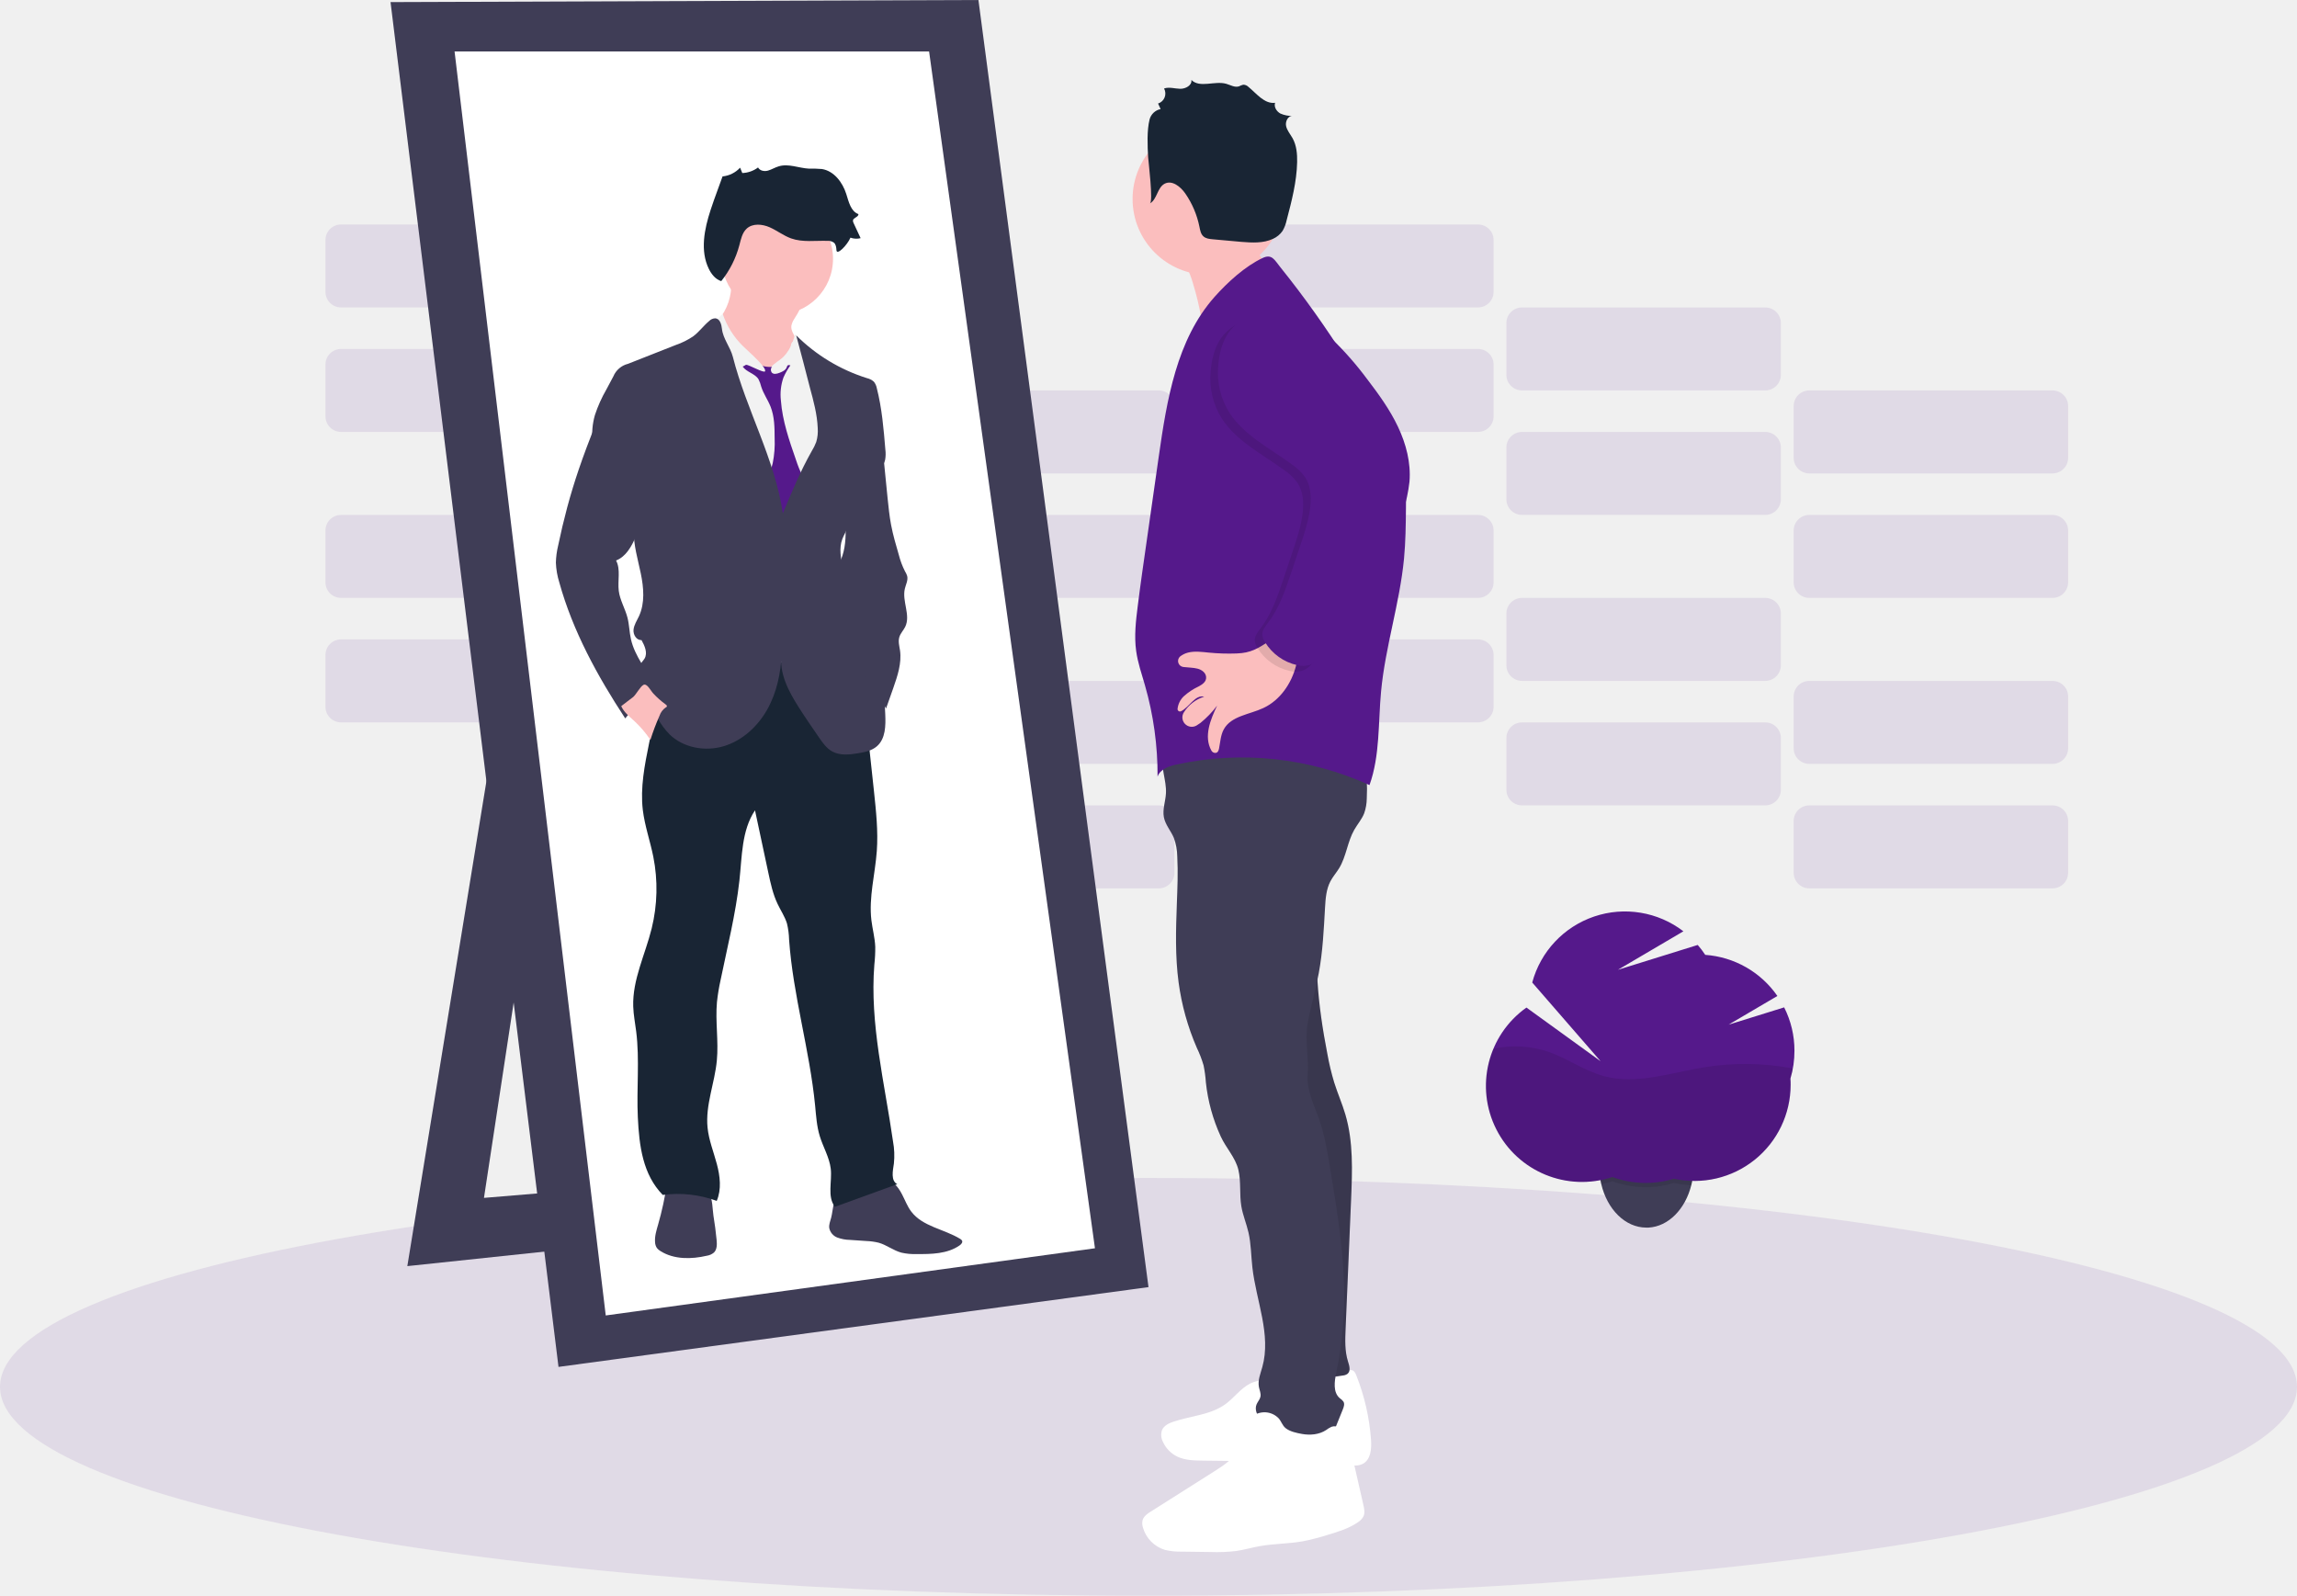
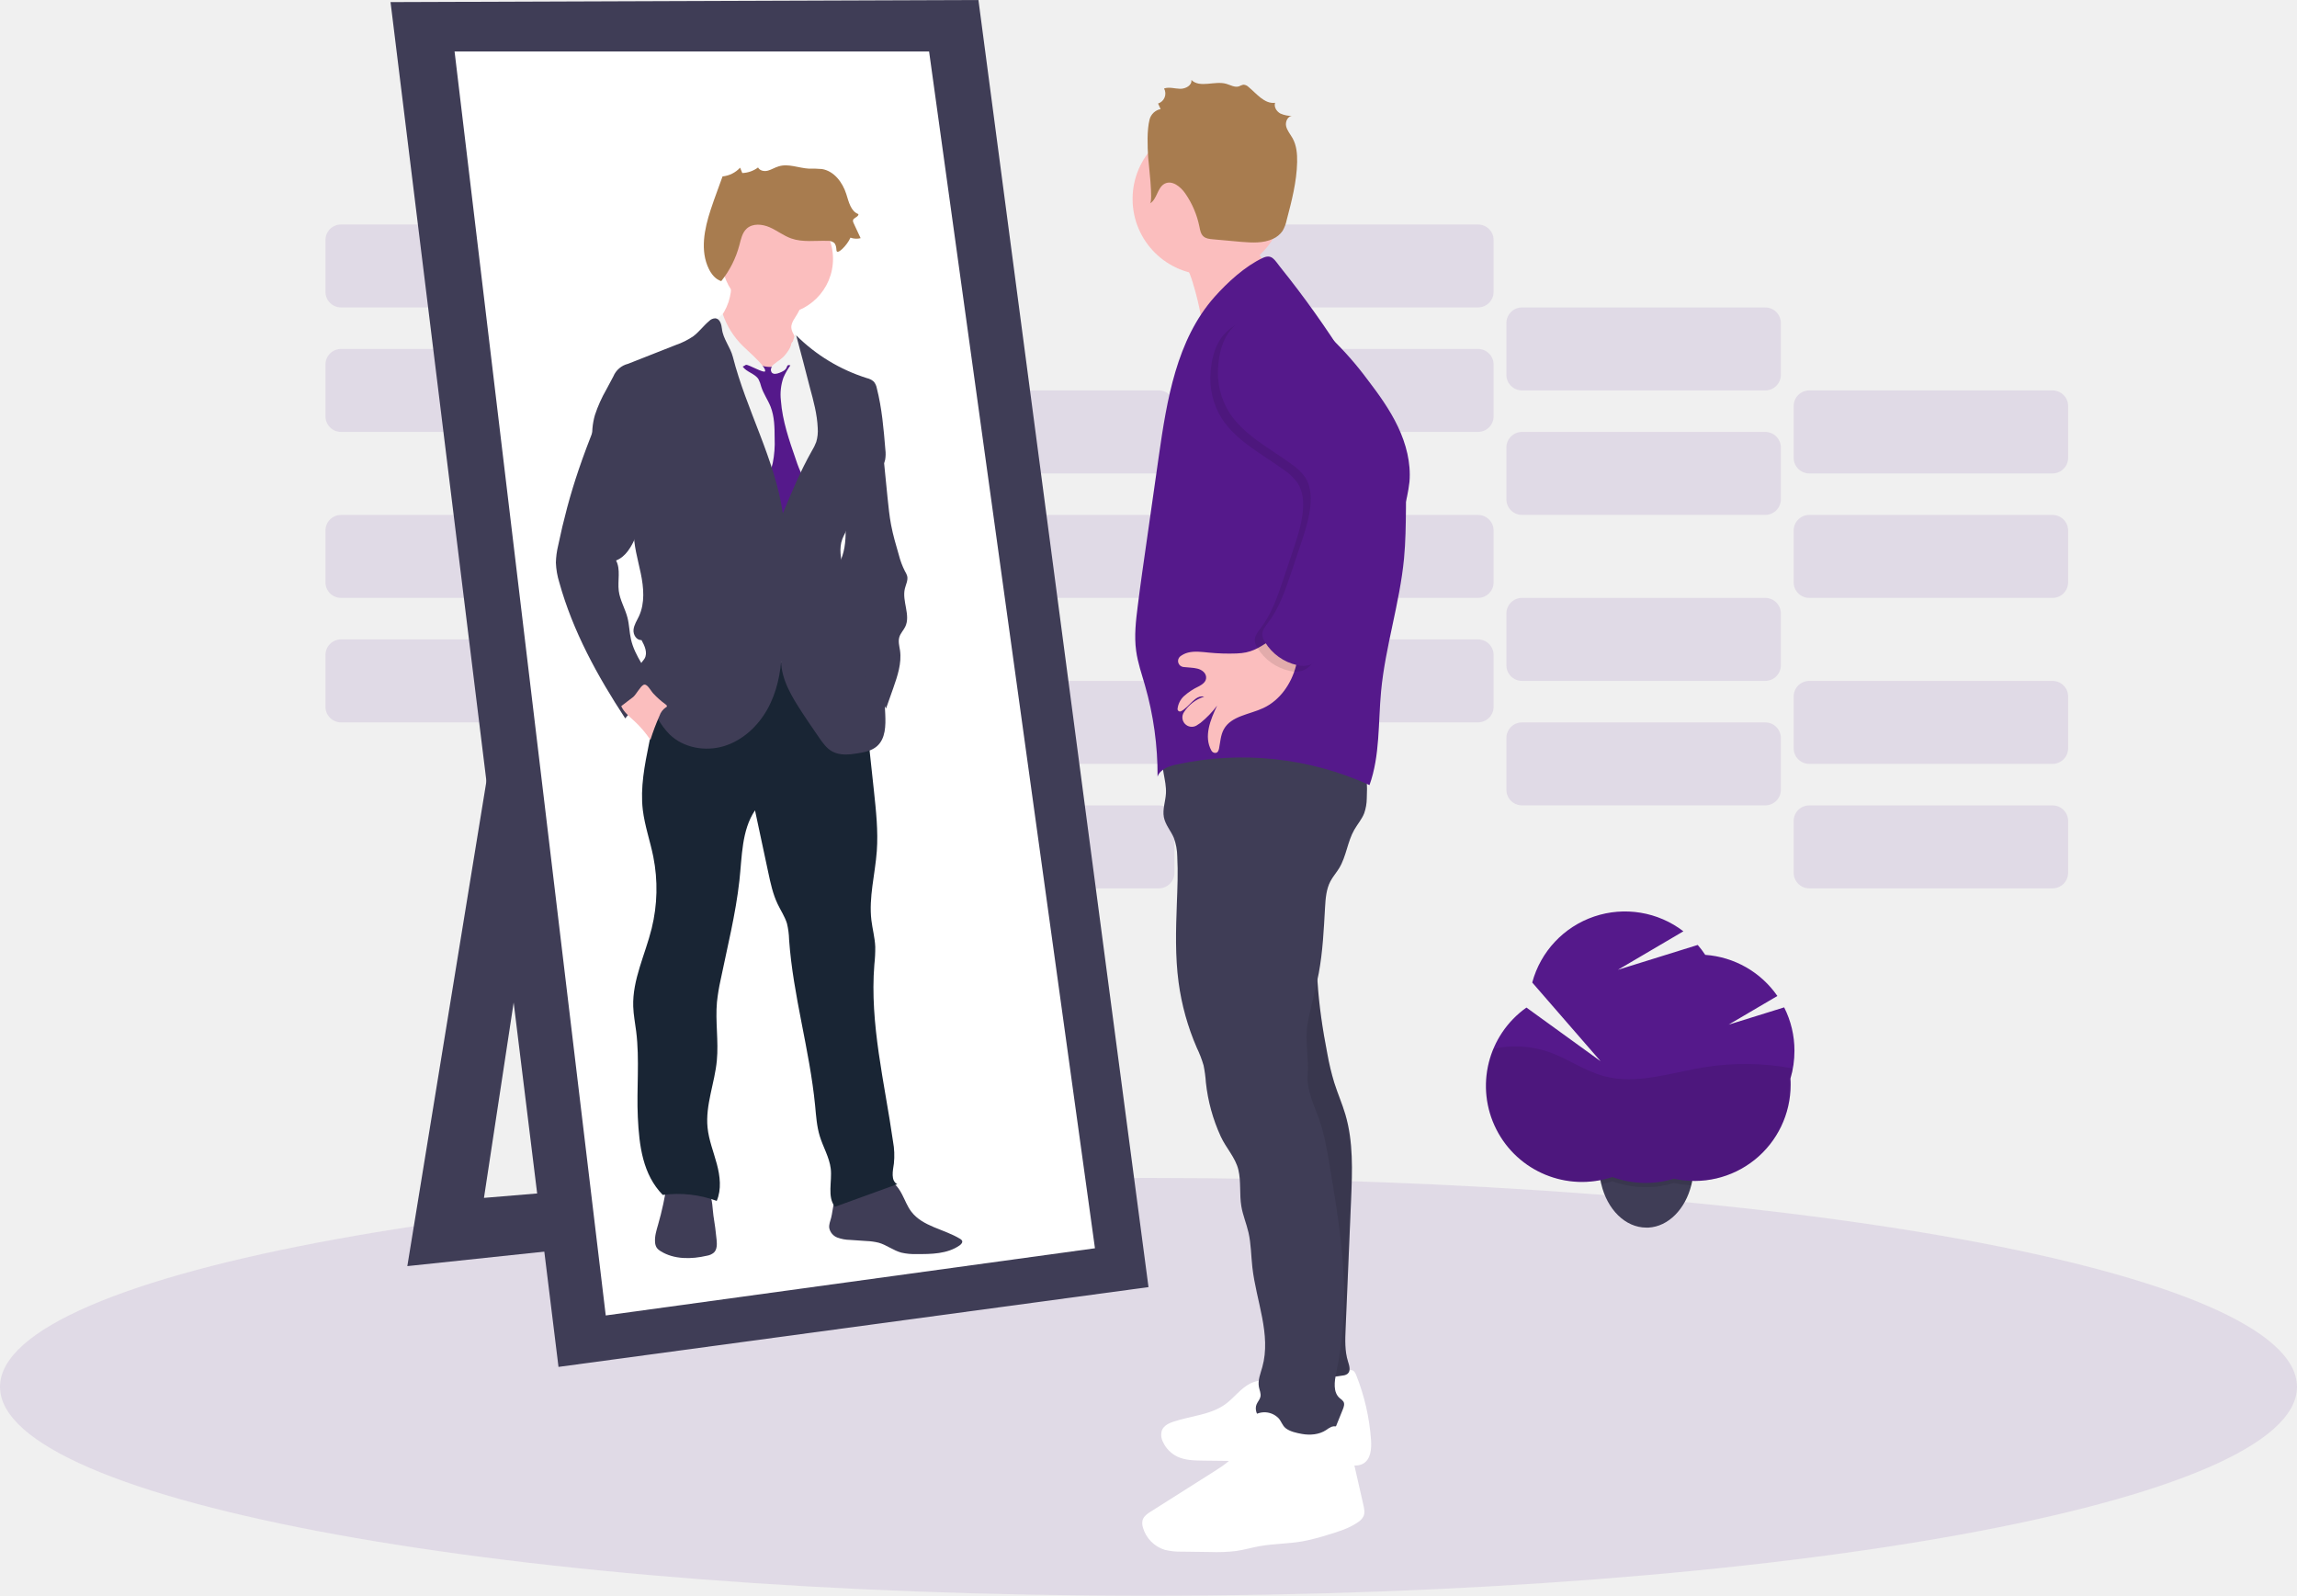
<svg xmlns="http://www.w3.org/2000/svg" id="bf56719a-dd30-4b09-833f-7c41eeee086b" width="1094" height="760" data-name="Layer 1" viewBox="0 0 1094 760">
  <rect width="130.73" height="39.52" x="155" y="304.52" fill="#55198b" opacity=".1" rx="7.43" />
  <rect width="130.73" height="39.52" x="291.81" y="344.05" fill="#55198b" opacity=".1" rx="7.43" />
  <rect width="130.73" height="39.52" x="428.63" y="383.57" fill="#55198b" opacity=".1" rx="7.43" />
  <rect width="130.73" height="39.52" x="155" y="245.24" fill="#55198b" opacity=".1" rx="7.43" />
  <rect width="130.73" height="39.52" x="291.81" y="284.76" fill="#55198b" opacity=".1" rx="7.43" />
  <rect width="130.73" height="39.52" x="428.63" y="324.29" fill="#55198b" opacity=".1" rx="7.43" />
  <rect width="130.73" height="39.52" x="580.64" y="304.52" fill="#55198b" opacity=".1" rx="7.43" />
  <rect width="130.73" height="39.52" x="717.45" y="344.05" fill="#55198b" opacity=".1" rx="7.43" />
  <rect width="130.73" height="39.52" x="854.27" y="383.57" fill="#55198b" opacity=".1" rx="7.43" />
  <rect width="130.73" height="39.52" x="580.64" y="245.24" fill="#55198b" opacity=".1" rx="7.43" />
  <rect width="130.73" height="39.52" x="717.45" y="284.76" fill="#55198b" opacity=".1" rx="7.43" />
  <rect width="130.73" height="39.52" x="854.27" y="324.29" fill="#55198b" opacity=".1" rx="7.43" />
  <rect width="130.73" height="39.52" x="155" y="166.19" fill="#55198b" opacity=".1" rx="7.43" />
  <rect width="130.73" height="39.52" x="291.81" y="205.71" fill="#55198b" opacity=".1" rx="7.43" />
  <rect width="130.73" height="39.52" x="428.63" y="245.24" fill="#55198b" opacity=".1" rx="7.43" />
  <rect width="130.73" height="39.52" x="155" y="106.9" fill="#55198b" opacity=".1" rx="7.43" />
  <rect width="130.73" height="39.52" x="291.81" y="146.43" fill="#55198b" opacity=".1" rx="7.43" />
  <rect width="130.73" height="39.52" x="428.63" y="185.95" fill="#55198b" opacity=".1" rx="7.43" />
  <rect width="130.73" height="39.52" x="580.64" y="166.19" fill="#55198b" opacity=".1" rx="7.43" />
  <rect width="130.73" height="39.52" x="717.45" y="205.71" fill="#55198b" opacity=".1" rx="7.43" />
  <rect width="130.73" height="39.52" x="854.27" y="245.24" fill="#55198b" opacity=".1" rx="7.43" />
  <rect width="130.73" height="39.52" x="580.64" y="106.9" fill="#55198b" opacity=".1" rx="7.43" />
  <rect width="130.73" height="39.52" x="717.45" y="146.43" fill="#55198b" opacity=".1" rx="7.43" />
  <rect width="130.73" height="39.52" x="854.27" y="185.95" fill="#55198b" opacity=".1" rx="7.43" />
  <ellipse cx="547" cy="660.5" fill="#55198b" opacity=".1" rx="547" ry="99.5" />
  <polygon fill="#3f3d56" points="240 321 194 603 402 581 393 557 230.5 570.5 268.5 320.5 240 321" />
  <polygon fill="#3f3d56" points="186 1 466 0 547 613 266 651 186 1" />
  <polygon fill="#fff" points="216.5 24.5 442.5 24.5 521.5 594.5 288.5 626.5 216.5 24.5" />
  <path fill="#3f3d56" d="M482.64,638.86c1.42,2.72,2.48,5.66,4.33,8.11,5.4,7.22,15.65,8.35,23.34,13.06a2.15,2.15,0,0,1,.91.88c.35.83-.43,1.7-1.18,2.22-5.83,4.09-13.48,4.18-20.61,4.13a27.49,27.49,0,0,1-7.13-.68c-3.77-1-7-3.63-10.72-4.7a28.44,28.44,0,0,0-5.89-.83l-7.81-.53a18.41,18.41,0,0,1-6.09-1.13,6.16,6.16,0,0,1-3.84-4.55c-.22-1.66.49-3.27.91-4.89,1-3.84.69-8.48,3.68-11.1a11.35,11.35,0,0,1,4.15-2,132.39,132.39,0,0,1,16.61-4.42C477.93,631.52,480.59,634.92,482.64,638.86Z" transform="translate(-53 -70)" />
  <path fill="#3f3d56" d="M394.3,660.49c.2,2.13.26,4.57-1.28,6.06a6.83,6.83,0,0,1-3.35,1.5c-7.39,1.72-15.63,1.84-22.06-2.18a6.09,6.09,0,0,1-1.74-1.49,5.43,5.43,0,0,1-.88-2.75c-.23-2.83.64-5.62,1.43-8.35a146.52,146.52,0,0,0,4.25-19.75c.08-.55,18.87,3,20.12,4.86,1.57,2.3,1.58,7.82,2,10.56Q393.74,654.69,394.3,660.49Z" transform="translate(-53 -70)" />
  <path fill="#192534" d="M464.24,400.27l5,46.49c1,9.5,2.05,19.05,1.36,28.58-.8,11-3.88,22-2.58,32.9.51,4.24,1.67,8.4,1.84,12.67a69,69,0,0,1-.43,8.5c-2.26,28.21,4.89,56.2,8.89,84.21a36.54,36.54,0,0,1,.42,10.48c-.52,3.55-1.56,8.21,1.6,9.89l-29.68,10.76c-3.79-4.75-1.28-12.14-2-18.17-.66-5.43-3.64-10.27-5.23-15.5-1.44-4.7-1.74-9.65-2.21-14.53-2.59-26.57-10.54-52.45-12.4-79.08a36,36,0,0,0-1-7.63c-1-3.31-3-6.2-4.46-9.31-2.24-4.67-3.34-9.79-4.42-14.85l-6.35-29.75c-6.42,9.56-6.16,22-7.43,33.46-1.78,16-5.76,31.73-9,47.53a94.47,94.47,0,0,0-1.69,10.3c-.84,9.27.83,18.63-.06,27.89-1,10.73-5.51,21.2-4.42,31.93.6,5.94,2.88,11.56,4.42,17.32s2.3,12.08-.05,17.57a54,54,0,0,0-25.71-2.84c-9.53-9.75-11.22-23.35-11.87-37s.92-27.32-.78-40.84c-.5-4-1.28-7.9-1.41-11.89-.42-12.79,5.73-24.76,8.79-37.19a78.7,78.7,0,0,0,.77-34.15c-1.5-7.47-4.08-14.72-5-22.29-1.25-10.61.87-21.3,3-31.78,1.43-7.07,2.85-14.14,4.47-21.17,1.74-7.55,3.81-15.26,8.46-21.44,7.44-9.89,20.65-14.28,33-13.32s23.88,6.58,34.08,13.58A128.48,128.48,0,0,1,464.24,400.27Z" transform="translate(-53 -70)" />
  <path fill="#fbbebe" d="M431.06,222.25a8.63,8.63,0,0,0-1.15,2.94c-.25,2.05,1,3.93,2,5.72a31.15,31.15,0,0,1,2.93,7.3,12,12,0,0,1,.43,4.87,11.75,11.75,0,0,1-1.3,3.5c-1.93,3.72-4.79,7.16-8.68,8.71a15.29,15.29,0,0,1-9.39.38,28.51,28.51,0,0,1-8.59-4.08,26.11,26.11,0,0,1-5.88-5.1,35.25,35.25,0,0,1-4.06-7c-2.08-4.35-4.19-9-3.81-13.77a4.6,4.6,0,0,1,.24-1.27,6.83,6.83,0,0,1,1.34-2,26.1,26.1,0,0,0,6.12-18.15l14.57,3.31c3.21.73,6.42,1.46,9.59,2.37,2.6.75,6.6,1.79,8.29,4.11S432.21,220.13,431.06,222.25Z" transform="translate(-53 -70)" />
  <circle cx="370.26" cy="123.29" r="26.48" fill="#fbbebe" />
  <path fill="#f2f2f2" d="M419,246.71c1.12-2.45,3.54-4,5.75-5.54s4.45-3.51,4.88-6.18a4.43,4.43,0,0,1,.44-1.74c.85-1.28,2.87-.64,4.08.3,2.94,2.29,4.94,5.54,6.89,8.71a74.43,74.43,0,0,1,6.45,12.19c2.81,7.41,3.15,15.5,3.46,23.41.28,7.2.55,14.51-1.2,21.49-1.1,4.42-3,8.71-3.11,13.26-.33,16.53-6.07,32.33-6.47,48.86a126.75,126.75,0,0,0,.72,14.31l.94,10.73q-21.81-1.25-43.5-3.83c-.42-4.94-1.83-9.73-3.12-14.51a314.93,314.93,0,0,1-10.11-59.74c-.77-10.72-1.56-21.4-2.75-32.08-1.07-9.71-3.17-19.48-1.91-29.17a40.27,40.27,0,0,1,4.1-12.62,8.32,8.32,0,0,1,3.2-3.83A8.65,8.65,0,0,1,390,230a41.94,41.94,0,0,1,6.88-.81,4.74,4.74,0,0,1,1.68.16,5.27,5.27,0,0,1,2.29,2.22A41.52,41.52,0,0,0,419,246.71Z" transform="translate(-53 -70)" />
  <path fill="#55198b" d="M406.72,244.59c1.86,2.66,5.8,3.29,7.52,6a15.73,15.73,0,0,1,1.31,3.57c1.05,3.35,3.17,6.26,4.46,9.53,1.86,4.7,1.91,9.9,1.93,14.95a49.47,49.47,0,0,1-.92,12c-.6,2.47-1.58,4.82-2.3,7.26a35.5,35.5,0,0,0-1.34,12.8,5.24,5.24,0,0,0,.72,2.65,5.75,5.75,0,0,0,2.56,1.74c2.93,1.29,6,2.61,9.2,2.31a3.37,3.37,0,0,0,1.83-.61,4.07,4.07,0,0,0,.9-1.19l2-3.38c1.81-3.09,3.7-6.55,3-10.08a20,20,0,0,0-2.27-5.17,60.78,60.78,0,0,1-3.26-8.07c-3.19-9.17-6.42-18.47-7.14-28.15a24.74,24.74,0,0,1,1.2-10.92,31.1,31.1,0,0,1,3.52-6.09,2.61,2.61,0,0,0-2.81-.95,16.72,16.72,0,0,0-2.91,1.21c-2.94,1.24-6.2.79-9.17-.06-1.16-.34-3-1.5-4.2-1.42C410.14,242.57,406.79,244.71,406.72,244.59Z" transform="translate(-53 -70)" />
  <path fill="#f2f2f2" d="M430.13,244.48c-.6-.48-1.53-.92-2.06-.36a2.32,2.32,0,0,0-.38.81c-.52,1.4-2.05,2.09-3.44,2.63s-2.89.84-3.73-.19a2.26,2.26,0,0,1,.13-2.67,8.16,8.16,0,0,1,2.19-1.85,21.38,21.38,0,0,0,8.72-13.72,6.52,6.52,0,0,1,2.39,4.13c.33,1.59.37,3.23.7,4.82.49,2.28,1.58,4.41,1.83,6.72.13,1.23,0,2.47,0,3.7a22.71,22.71,0,0,0,.42,3.58C434.56,249.6,432.91,246.69,430.13,244.48Z" transform="translate(-53 -70)" />
  <path fill="#f2f2f2" d="M409.89,237.69c-1-.95-2-1.85-3-2.82a38.9,38.9,0,0,1-9.67-15.35c-1.28,1-2.69,2.32-2.72,4a6.13,6.13,0,0,0,1.32,3.25,50.68,50.68,0,0,1,7.33,19.61,5.84,5.84,0,0,1,5.05-2.69c1.58,0,8.67,4.2,9.18,3.14C418.13,245.17,411.09,238.82,409.89,237.69Z" transform="translate(-53 -70)" />
  <path fill="#3f3d56" d="M432.22,229.73a83,83,0,0,0,33.58,20.33,7.54,7.54,0,0,1,3.39,1.72,6.93,6.93,0,0,1,1.41,3.1c2.44,9.54,3.26,19.41,4.07,29.22a16.28,16.28,0,0,1-.1,4.88c-.59,2.62-2.45,4.74-4.28,6.71-5.74,6.15-12.29,12.58-13.26,20.94a33.45,33.45,0,0,1-.57,4.8c-.5,1.86-1.61,3.5-2.29,5.31-3.34,8.91,4.21,19.7-.39,28A50.54,50.54,0,0,1,458.84,370a19.86,19.86,0,0,0,1.37,5.88c1.37,2.86,4.19,4.68,6.41,7,6.77,6.94,7.6,17.56,8,27.25.25,5.46.17,11.73-4,15.31-2.41,2.09-5.7,2.77-8.85,3.29-4.19.7-8.75,1.2-12.46-.87-2.66-1.48-4.47-4.07-6.2-6.57-3.28-4.77-6.57-9.53-9.68-14.42-4.92-7.71-9.56-16.52-8.14-25.56-.4,9.25-2.35,18.57-6.89,26.63s-11.85,14.79-20.72,17.45-19.24.78-25.85-5.7a34.94,34.94,0,0,1-5.51-7.43,72.52,72.52,0,0,1-8.14-20.71c-.43-1.89-.75-4,.2-5.69.45-.8,1.14-1.43,1.61-2.22,1.58-2.69.06-6.08-1.47-8.82-2.33.22-4-2.52-3.79-4.86s1.61-4.37,2.6-6.5c2.9-6.28,2.26-13.59.86-20.36s-3.49-13.5-3.33-20.41c.17-7.31-5.09-13.89-9.1-20-2.24-3.44-4.85-6.64-6.8-10.25a33.07,33.07,0,0,1-2.62-24.76,64.89,64.89,0,0,1,5.48-12.22l3.3-6.19a10.21,10.21,0,0,1,7-6l22.83-9a34.35,34.35,0,0,0,8.24-4.12c2.79-2.1,4.87-5,7.53-7.24a4.22,4.22,0,0,1,3-1.31c2.14.19,2.9,2.89,3.12,5,.5,4.72,4,8.72,5.19,13.31,6.44,25.35,20.07,48.73,23.81,74.61,4.2-10.09,8.4-20.2,13.78-29.7a24.66,24.66,0,0,0,2.13-4.31,18.4,18.4,0,0,0,.71-6.69c-.27-6.51-2-12.87-3.71-19.16C436.53,246.1,434.53,238.21,432.22,229.73Z" transform="translate(-53 -70)" />
  <path fill="#3f3d56" d="M475.73,307.19c.44,4.26.87,8.53,1.66,12.74.92,4.87,2.32,9.63,3.71,14.39a37.45,37.45,0,0,0,2.9,7.73,9.94,9.94,0,0,1,1.07,2.29c.49,2-.63,4-1.11,6-1.44,6,2.88,12.67.16,18.2-.82,1.68-2.25,3.07-2.79,4.87-.63,2.07,0,4.28.33,6.42.85,6-1.2,12.1-3.22,17.87L475,407.44c-3.14-5.84-6.31-11.74-10.65-16.75-1.55-1.8-3.24-3.47-4.67-5.37a37.66,37.66,0,0,1-5-9.74,84.43,84.43,0,0,1-5.17-25.72,17.59,17.59,0,0,1,.85-7.4,39.36,39.36,0,0,1,2.22-4c2.68-4.83,3.23-10.55,3.18-16.07s-.64-11.06,0-16.55a37.86,37.86,0,0,1,4-13.13,18.63,18.63,0,0,1,5.43-6.77,9.78,9.78,0,0,1,6-1.95c3.27.19,2.52,3,2.8,5.71Z" transform="translate(-53 -70)" />
  <path fill="#3f3d56" d="M328.64,293.58q-3.06,9-5.52,18.16-2.4,9-4.29,18.1a38.76,38.76,0,0,0-1.08,8.14,36.42,36.42,0,0,0,1.63,9.41c6.44,23.21,18.18,44.62,31.4,64.75A58.28,58.28,0,0,1,364.08,400a2.85,2.85,0,0,0,1-1,2.71,2.71,0,0,0-.32-2.34c-3.65-7.48-9.43-14.07-11.25-22.2-.76-3.38-.79-6.9-1.65-10.26-1.11-4.35-3.59-8.33-4.16-12.79-.61-4.86,1-10.16-1.28-14.47,4.65-1.81,7.34-6.6,9.31-11.19a61.29,61.29,0,0,0,4.48-14.71,44.26,44.26,0,0,0-5.41-28.15,45,45,0,0,0-9.05-11.36c-1.19-1.07-4-4.14-5.73-4.11-2.31.05-3.05,3.79-3.71,5.47C333.64,279.75,331,286.62,328.64,293.58Z" transform="translate(-53 -70)" />
  <path fill="#fbbebe" d="M370.06,405.51c.3.22.64.52.56.88s-.37.45-.63.6a7.76,7.76,0,0,0-2.88,3.9,108.85,108.85,0,0,0-4.34,11.49,50.37,50.37,0,0,0-7.84-9.15c-2.28-2.1-4.83-4.09-6.05-6.93,0-.08,5.24-3.95,5.72-4.37,1.47-1.31,3.32-4.94,4.84-5.74,1.72-.9,3.36,2.63,4.67,4.05A39.72,39.72,0,0,0,370.06,405.51Z" transform="translate(-53 -70)" />
-   <path fill="#192534" d="M451.38,189.15c-.07-1.31-.24-2.76-1.24-3.61a4.73,4.73,0,0,0-3-.83c-5.83-.19-11.86.79-17.36-1.17-3.62-1.29-6.71-3.77-10.24-5.31s-8.05-1.95-10.9.64c-2.16,2-2.75,5.07-3.5,7.9a46.32,46.32,0,0,1-8.63,17.12c-2.71-.84-4.65-3.26-5.9-5.8-4.25-8.66-2.16-19,.86-28.18,1-3.08,2.11-6.13,3.22-9.17l2.44-6.72a13.12,13.12,0,0,0,8.36-4.16l1.05,2.55a13.3,13.3,0,0,0,7.5-2.65c.84,1.58,3,2,4.75,1.49s3.26-1.49,5-2c4.65-1.5,9.61.81,14.49,1.07a58,58,0,0,1,6.19.18c5.76.93,9.83,6.35,11.59,11.91,1.17,3.7,2.14,8.25,5.79,9.56.08,1.4-2.4,1.67-2.61,3a2.3,2.3,0,0,0,.3,1.27l3.35,7.19a8.32,8.32,0,0,1-4.84-.24C456.54,186.74,451.53,191.86,451.38,189.15Z" transform="translate(-53 -70)" />
+   <path fill="#a87c4f" d="M451.38,189.15c-.07-1.31-.24-2.76-1.24-3.61a4.73,4.73,0,0,0-3-.83c-5.83-.19-11.86.79-17.36-1.17-3.62-1.29-6.71-3.77-10.24-5.31s-8.05-1.95-10.9.64c-2.16,2-2.75,5.07-3.5,7.9a46.32,46.32,0,0,1-8.63,17.12c-2.71-.84-4.65-3.26-5.9-5.8-4.25-8.66-2.16-19,.86-28.18,1-3.08,2.11-6.13,3.22-9.17l2.44-6.72a13.12,13.12,0,0,0,8.36-4.16l1.05,2.55a13.3,13.3,0,0,0,7.5-2.65c.84,1.58,3,2,4.75,1.49s3.26-1.49,5-2c4.65-1.5,9.61.81,14.49,1.07a58,58,0,0,1,6.19.18c5.76.93,9.83,6.35,11.59,11.91,1.17,3.7,2.14,8.25,5.79,9.56.08,1.4-2.4,1.67-2.61,3a2.3,2.3,0,0,0,.3,1.27l3.35,7.19a8.32,8.32,0,0,1-4.84-.24C456.54,186.74,451.53,191.86,451.38,189.15Z" transform="translate(-53 -70)" />
  <path fill="#fbbebe" d="M621.14,204.8a131.36,131.36,0,0,1,4,16.73c.72,4.24,1.14,8.95-1.29,12.49,9.26-13.93,18.93-28.28,33-37.27A30.13,30.13,0,0,1,649,173.51c.08-.84-11.55,3.55-12.44,4.05-4.08,2.27-7.82,5.09-11.8,7.52-2.06,1.25-10.64,4.21-10.72,6,0,1.15,3.41,4.67,4.05,5.88A45.67,45.67,0,0,1,621.14,204.8Z" transform="translate(-53 -70)" />
  <path fill="#fff" d="M664.17,730.18a15.5,15.5,0,0,0-15.84-1.2c-4.53,2.34-7.58,6.77-11.7,9.77-7.08,5.14-16.43,5.55-24.72,8.33-2.2.74-4.54,1.84-5.47,4a7.1,7.1,0,0,0,.41,5.57,14.42,14.42,0,0,0,6.86,7.07c3.72,1.78,8,1.86,12.12,1.91l35.8.42c11,.13,22.07.26,33,1.63,2.55.32,5.31.67,7.56-.58,3.66-2,4.08-7.06,3.8-11.23a103.07,103.07,0,0,0-7-30.8c-.43-1.09-1-2.33-2.21-2.53a3.6,3.6,0,0,0-2.38.76c-10.1,6-22.89,9.39-33.63,4.59" transform="translate(-53 -70)" />
  <path fill="#3f3d56" d="M682.09,501.78c-4,23.23-1.39,47.1,3.11,70.23a122.46,122.46,0,0,0,3.27,13.64c1.61,5.1,3.78,10,5.29,15.13,3.84,13,3.3,26.9,2.73,40.47L693.87,703c-.22,5.18-.42,10.48,1.14,15.42.63,2,1.4,4.5-.19,5.85a4.46,4.46,0,0,1-2.11.81,32.66,32.66,0,0,1-21-3.15L671,659.55c-.22-19.23-.45-38.54-3.41-57.53-2.35-15.1-6.43-30-6.7-45.28-.28-16,3.64-31.79,7.64-47.3.86-3.32,4-5.75,6.58-8a8.09,8.09,0,0,1,3.2-1.94C679.51,499.17,681.35,500.77,682.09,501.78Z" transform="translate(-53 -70)" />
  <path d="M682.09,501.78c-4,23.23-1.39,47.1,3.11,70.23a122.46,122.46,0,0,0,3.27,13.64c1.61,5.1,3.78,10,5.29,15.13,3.84,13,3.3,26.9,2.73,40.47L693.87,703c-.22,5.18-.42,10.48,1.14,15.42.63,2,1.4,4.5-.19,5.85a4.46,4.46,0,0,1-2.11.81,32.66,32.66,0,0,1-21-3.15L671,659.55c-.22-19.23-.45-38.54-3.41-57.53-2.35-15.1-6.43-30-6.7-45.28-.28-16,3.64-31.79,7.64-47.3.86-3.32,4-5.75,6.58-8a8.09,8.09,0,0,1,3.2-1.94C679.51,499.17,681.35,500.77,682.09,501.78Z" opacity=".1" transform="translate(-53 -70)" />
  <path fill="#3f3d56" d="M607,429.18c-1.48,6.09,1.66,12.4,1.31,18.66-.2,3.79-1.69,7.57-1,11.29s3.35,6.52,4.77,9.93a26.94,26.94,0,0,1,1.62,8.88c.41,7.48.08,15-.2,22.45-.47,12.5-.82,25.07.83,37.46A117.19,117.19,0,0,0,623,569a54,54,0,0,1,3.23,8.39,59.88,59.88,0,0,1,1.1,8.14,82.7,82.7,0,0,0,7.07,25.71c2.55,5.57,7,10,8.41,15.91,1.34,5.66.44,11.63,1.41,17.36.71,4.25,2.44,8.27,3.4,12.47,1.25,5.43,1.22,11.06,1.85,16.6,1.8,16,9.07,32,4.73,47.52-.87,3.12-2.22,6.29-1.61,9.47.3,1.56,1.06,3.1.72,4.65-.28,1.32-1.3,2.34-1.82,3.59-1,2.34.06,5.12,1.84,6.93a19.69,19.69,0,0,0,6.5,3.84c7.37,3.15,15,6.35,23,6.28a6.18,6.18,0,0,0,2.83-.52c1.44-.75,2.15-2.38,2.76-3.88l4.1-10.14c.5-1.23,1-2.67.31-3.81a7.1,7.1,0,0,0-1.72-1.6c-3.31-2.79-2.56-8-1.68-12.19a177.87,177.87,0,0,0,3.72-32.7c.44-21.92-3.17-43.71-6.77-65.34-1.25-7.51-2.51-15.07-5-22.27s-6.16-14.13-5.56-21.61c.64-8.08-1.46-16.55,0-24.52s3.77-15.77,5.26-23.73c1.93-10.33,2.41-20.86,3-31.34.25-4.28.57-8.7,2.57-12.5,1.17-2.22,2.87-4.12,4.18-6.27,3.38-5.59,3.92-12.52,7.15-18.2,1.53-2.69,3.64-5.06,4.76-7.94a22.19,22.19,0,0,0,1.22-7.06,84,84,0,0,0-1-18.05,117.45,117.45,0,0,0-55-12.76c-7.31.12-14.7.86-21.56,3.39C619.86,425.25,613.9,428.66,607,429.18Z" transform="translate(-53 -70)" />
  <path fill="#fff" d="M648,746c-2.94,3.66-2.74,8.89-4.62,13.2-2.28,5.23-7.36,8.58-12.18,11.63l-30,19c-1.64,1-3.4,2.23-4,4.09a6.56,6.56,0,0,0,.15,3.59,15.58,15.58,0,0,0,10.48,10.64,31,31,0,0,0,8.11.83l13.49.18a79,79,0,0,0,12.31-.48c3.74-.54,7.38-1.61,11.1-2.29,6.77-1.23,13.73-1.12,20.51-2.31a108.46,108.46,0,0,0,12.28-3.17c4.9-1.47,9.89-3,14.09-5.91a7.31,7.31,0,0,0,2.71-2.92c.71-1.65.32-3.54-.08-5.29l-6.44-28.3a16.87,16.87,0,0,0-2.52-6.61c-1.43-1.9-4-3.16-6.23-2.35a13.21,13.21,0,0,0-2.59,1.56c-3.3,2.17-7.53,2.53-11.43,1.85-2.52-.45-5.85-1.14-7.88-2.81-1.54-1.27-2-3.24-3.31-4.68A9.39,9.39,0,0,0,648,746Z" transform="translate(-53 -70)" />
  <circle cx="575.55" cy="94.77" r="36.13" fill="#fbbebe" />
-   <path fill="#192534" d="M600.68,166.89c3.46-1.94,3.46-7.53,7-9.39s7.56,1.37,9.83,4.63A42.59,42.59,0,0,1,624.26,178c.32,1.62.62,3.39,1.84,4.52s2.82,1.27,4.38,1.43q6.85.68,13.72,1.24c5.1.41,10.48.74,15.11-1.45a11,11,0,0,0,4.54-3.76,16.92,16.92,0,0,0,1.94-5.08c2.39-9.09,4.8-18.29,5-27.69.08-3.88-.26-7.9-2.13-11.3-1.09-2-2.69-3.74-3.14-5.94s1-5,3.28-4.76a13.46,13.46,0,0,1-6-1.14c-1.81-1-3.15-3.15-2.51-5.11-5.08.65-8.78-4.37-12.74-7.62a3.45,3.45,0,0,0-2.42-1,8.73,8.73,0,0,0-2,.77c-2,.7-4.09-.63-6.14-1.21-5.5-1.54-12.49,2.18-16.57-1.82.39,2.55-2.74,4.26-5.32,4.21s-5.24-1-7.68-.14a5,5,0,0,1-2.86,7.16l1.21,2.64a6.82,6.82,0,0,0-5.25,4.92c-1.33,5.25-1,12.71-.68,18.11C600,147.35,602.31,166,600.68,166.89Z" transform="translate(-53 -70)" />
+   <path fill="#a87c4f" d="M600.68,166.89c3.46-1.94,3.46-7.53,7-9.39s7.56,1.37,9.83,4.63A42.59,42.59,0,0,1,624.26,178c.32,1.62.62,3.39,1.84,4.52s2.82,1.27,4.38,1.43q6.85.68,13.72,1.24c5.1.41,10.48.74,15.11-1.45a11,11,0,0,0,4.54-3.76,16.92,16.92,0,0,0,1.94-5.08c2.39-9.09,4.8-18.29,5-27.69.08-3.88-.26-7.9-2.13-11.3-1.09-2-2.69-3.74-3.14-5.94s1-5,3.28-4.76a13.46,13.46,0,0,1-6-1.14c-1.81-1-3.15-3.15-2.51-5.11-5.08.65-8.78-4.37-12.74-7.62a3.45,3.45,0,0,0-2.42-1,8.73,8.73,0,0,0-2,.77c-2,.7-4.09-.63-6.14-1.21-5.5-1.54-12.49,2.18-16.57-1.82.39,2.55-2.74,4.26-5.32,4.21s-5.24-1-7.68-.14a5,5,0,0,1-2.86,7.16l1.21,2.64a6.82,6.82,0,0,0-5.25,4.92c-1.33,5.25-1,12.71-.68,18.11C600,147.35,602.31,166,600.68,166.89Z" transform="translate(-53 -70)" />
  <path fill="#55198b" d="M631.51,211.34c-18.15,20.41-22.77,49.14-26.64,76.19l-5.7,39.94c-1.48,10.36-3,20.72-4.29,31.11-.9,7.11-1.74,14.33-.76,21.43.77,5.6,2.64,11,4.2,16.39a154.56,154.56,0,0,1,6,43.49c1.21-3.56,5.4-5,9.08-5.8a146.82,146.82,0,0,1,91.86,9.81c5.05-14.15,4.1-29.63,5.51-44.59,2-21.33,8.89-42,10.93-63.29.75-7.93.84-15.9.92-23.87.06-5.85.12-11.76-1.1-17.49-1.36-6.34-4.23-12.25-7.2-18A469.1,469.1,0,0,0,687,230.24q-7.54-11.28-15.73-22.11-4.15-5.49-8.47-10.86c-2.79-3.47-4-6.48-8.43-4.4C646,196.79,637.6,204.49,631.51,211.34Z" transform="translate(-53 -70)" />
  <path fill="#fbbebe" d="M641.91,381.22a98,98,0,0,1-13.27-.42c-3.27-.32-6.61-.8-9.8,0a10.2,10.2,0,0,0-3.81,1.87,2.87,2.87,0,0,0,1.63,5l3.42.3c2.17.19,4.43.41,6.12,2a3.82,3.82,0,0,1,1.24,2.41c.21,2.33-1.81,3.6-3.62,4.57a28.69,28.69,0,0,0-7.06,4.7,9.78,9.78,0,0,0-2.93,6,1.16,1.16,0,0,0,1.7,1.07c4-2,6.61-7.93,11-6.94a17.82,17.82,0,0,0-9.66,7.43,4.48,4.48,0,0,0,6,6.33,19.78,19.78,0,0,0,1.88-1.25,46.21,46.21,0,0,0,7.93-8.24c-3.2,6.75-6.44,14.65-2.76,21.36a2.13,2.13,0,0,0,2,1.18c1.16-.12,1.5-1.21,1.69-2.17.6-3.09.75-6.35,2.27-9.1,3.52-6.38,12.2-7,18.81-10.11,7.93-3.68,13.36-11.6,15.55-20.06a15.42,15.42,0,0,0,.39-7.62c-1.47-5.69-8.49-7-13-4.25C652.1,378.79,648.89,381,641.91,381.22Z" transform="translate(-53 -70)" />
  <path d="M634.89,269.29c7,10.81,19.15,16.9,29.57,24.49A24.79,24.79,0,0,1,671,300c2.63,4.06,3,9.22,2.46,14-.68,6.31-2.71,12.38-4.72,18.4l-4.37,13.05c-2.77,8.28-5.63,16.73-10.9,23.69-1.35,1.77-2.92,3.66-2.86,5.88a7.6,7.6,0,0,0,1.28,3.58,24.08,24.08,0,0,0,15.29,10.92,11.66,11.66,0,0,0,5.75,0c2.7-.8,4.73-3,6.61-5.08,9-9.93,18-20,24.5-31.65,6.35-11.37,10.15-24,13.65-36.51a76.86,76.86,0,0,0,3-14.13c.74-9-1.62-18-5.48-26.13s-9.17-15.49-14.64-22.64a157.58,157.58,0,0,0-17.15-19.68c-10.88-10.17-24.19-16.15-38.75-10.38-10.28,4.08-14.13,12.59-15.05,23.49A35.74,35.74,0,0,0,634.89,269.29Z" opacity=".1" transform="translate(-53 -70)" />
  <path fill="#55198b" d="M638.53,266.55c7,10.81,19.16,16.9,29.57,24.49a24.87,24.87,0,0,1,6.51,6.26c2.63,4.06,3,9.21,2.46,14-.69,6.31-2.71,12.38-4.73,18.4l-4.37,13c-2.77,8.28-5.63,16.72-10.9,23.69-1.34,1.77-2.91,3.65-2.85,5.88a7.42,7.42,0,0,0,1.28,3.57,24.07,24.07,0,0,0,15.28,10.93,11.7,11.7,0,0,0,5.76,0c2.7-.79,4.72-3,6.61-5.07,9-9.94,18-20,24.5-31.65,6.35-11.37,10.15-24,13.65-36.52a76.08,76.08,0,0,0,3-14.12c.74-9-1.62-18-5.47-26.14s-9.17-15.49-14.64-22.64A157.65,157.65,0,0,0,687,231.06c-10.87-10.16-24.18-16.15-38.74-10.37-10.29,4.08-14.13,12.58-15.06,23.49A35.77,35.77,0,0,0,638.53,266.55Z" transform="translate(-53 -70)" />
  <path fill="#3f3d56" d="M859.65,625.24a37,37,0,0,1-.8,7.76c-.1.48-.21,1-.32,1.41-2.84,11.39-10.85,19.72-20.41,20.25-.32,0-.64,0-1,0-10.11,0-18.66-8.72-21.48-20.73-.08-.32-.15-.64-.22-1a37,37,0,0,1-.8-7.76c0-16.27,10.07-29.45,22.5-29.45S859.65,609,859.65,625.24Z" transform="translate(-53 -70)" />
  <path d="M859.65,625.24a37,37,0,0,1-.8,7.76c-.1.48-.21,1-.32,1.41-.34,0-.67,0-1,0a45.76,45.76,0,0,1-7.36-1,44.92,44.92,0,0,1-6.56,1.5,45.87,45.87,0,0,1-5.14.48l-1.74,0a46.41,46.41,0,0,1-6.16-.41,45.17,45.17,0,0,1-9.67-2.4,45.56,45.56,0,0,1-5.22,1.4c-.08-.32-.15-.64-.22-1a37,37,0,0,1-.8-7.76c0-16.27,10.07-29.45,22.5-29.45S859.65,609,859.65,625.24Z" opacity=".1" transform="translate(-53 -70)" />
  <path fill="#55198b" d="M907.65,570.38a45.54,45.54,0,0,0-4.9-20.61L876.29,558l23.23-13.66a45.73,45.73,0,0,0-34.36-19.58,45.65,45.65,0,0,0-3.57-4.72l-38,11.83,31.17-18.33a45.73,45.73,0,0,0-72,24.39l32.55,37.47L780,549.86a45.74,45.74,0,0,0,40.93,80.7,45.92,45.92,0,0,0,29.28.81,45.78,45.78,0,0,0,55.62-44.66c0-1,0-2-.1-3A45.63,45.63,0,0,0,907.65,570.38Z" transform="translate(-53 -70)" />
  <path d="M906.86,578.86a121.9,121.9,0,0,0-42.34-.54c-15.89,2.63-32.13,8.41-47.67,4.19-9.12-2.48-17-8.22-25.91-11.41a49.18,49.18,0,0,0-26.75-1.6,45.76,45.76,0,0,0,56.69,61.06,45.92,45.92,0,0,0,29.28.81,45.78,45.78,0,0,0,55.62-44.66c0-1,0-2-.1-3A45.19,45.19,0,0,0,906.86,578.86Z" opacity=".1" transform="translate(-53 -70)" />
</svg>
